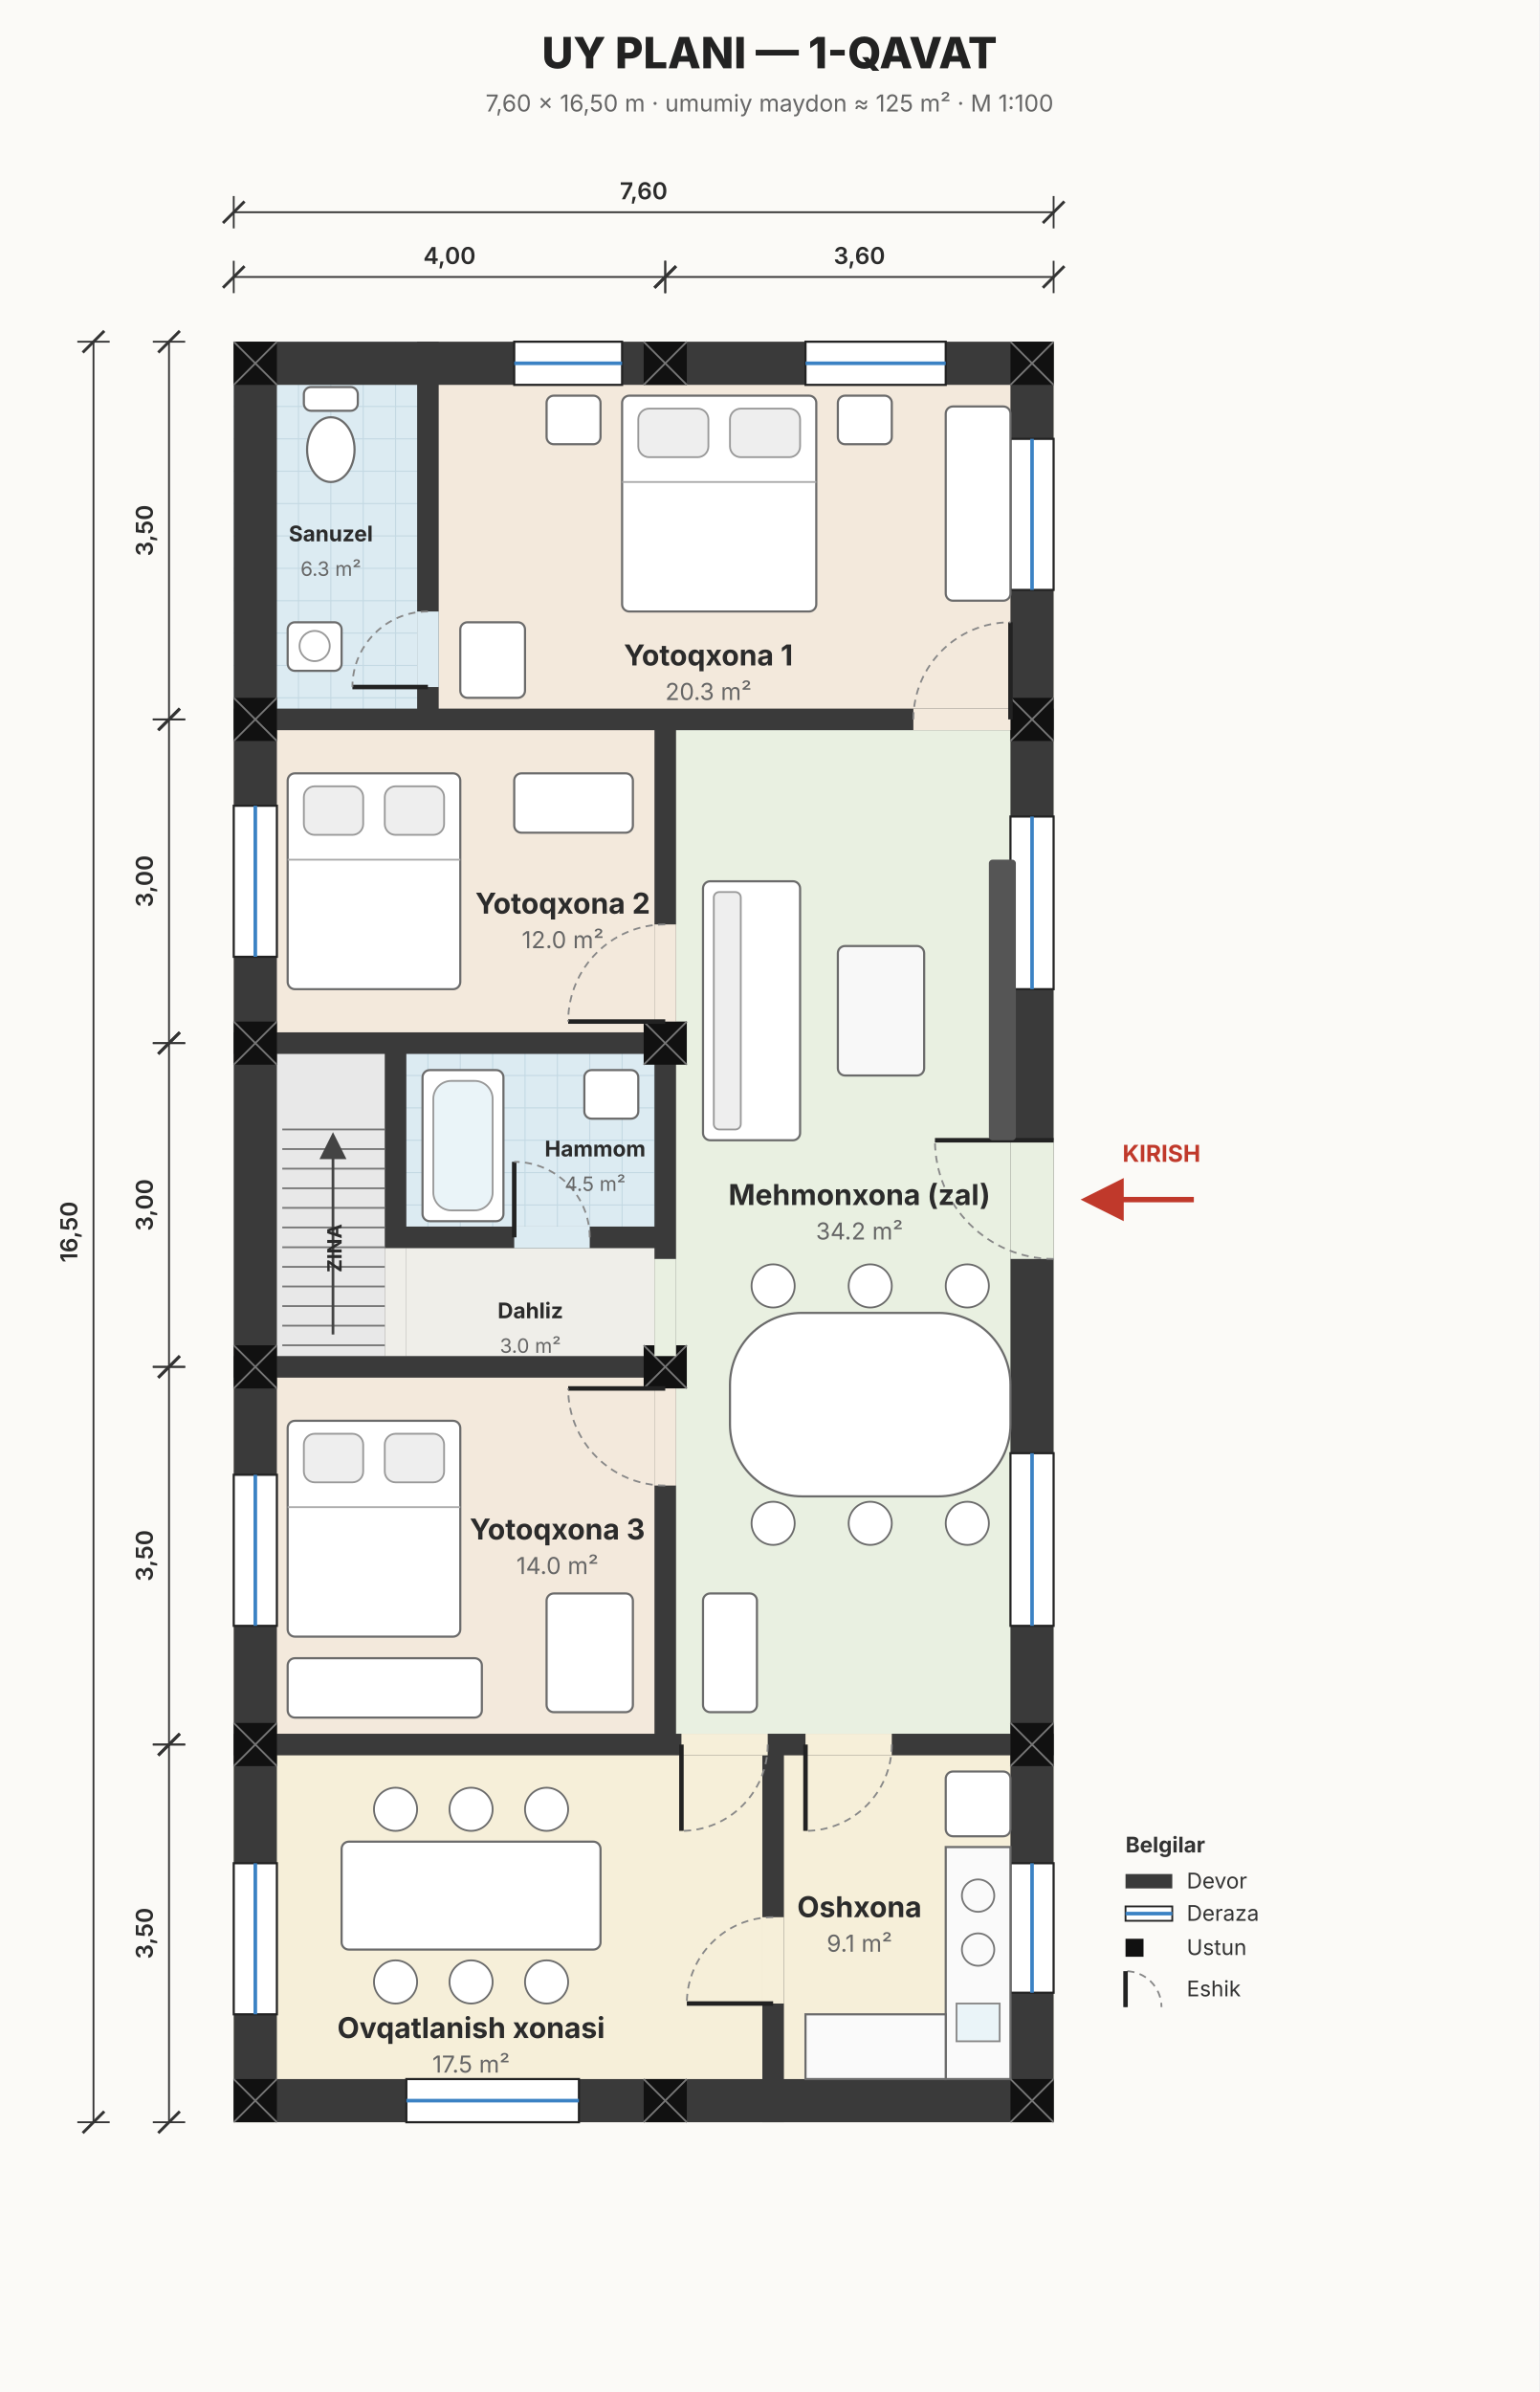
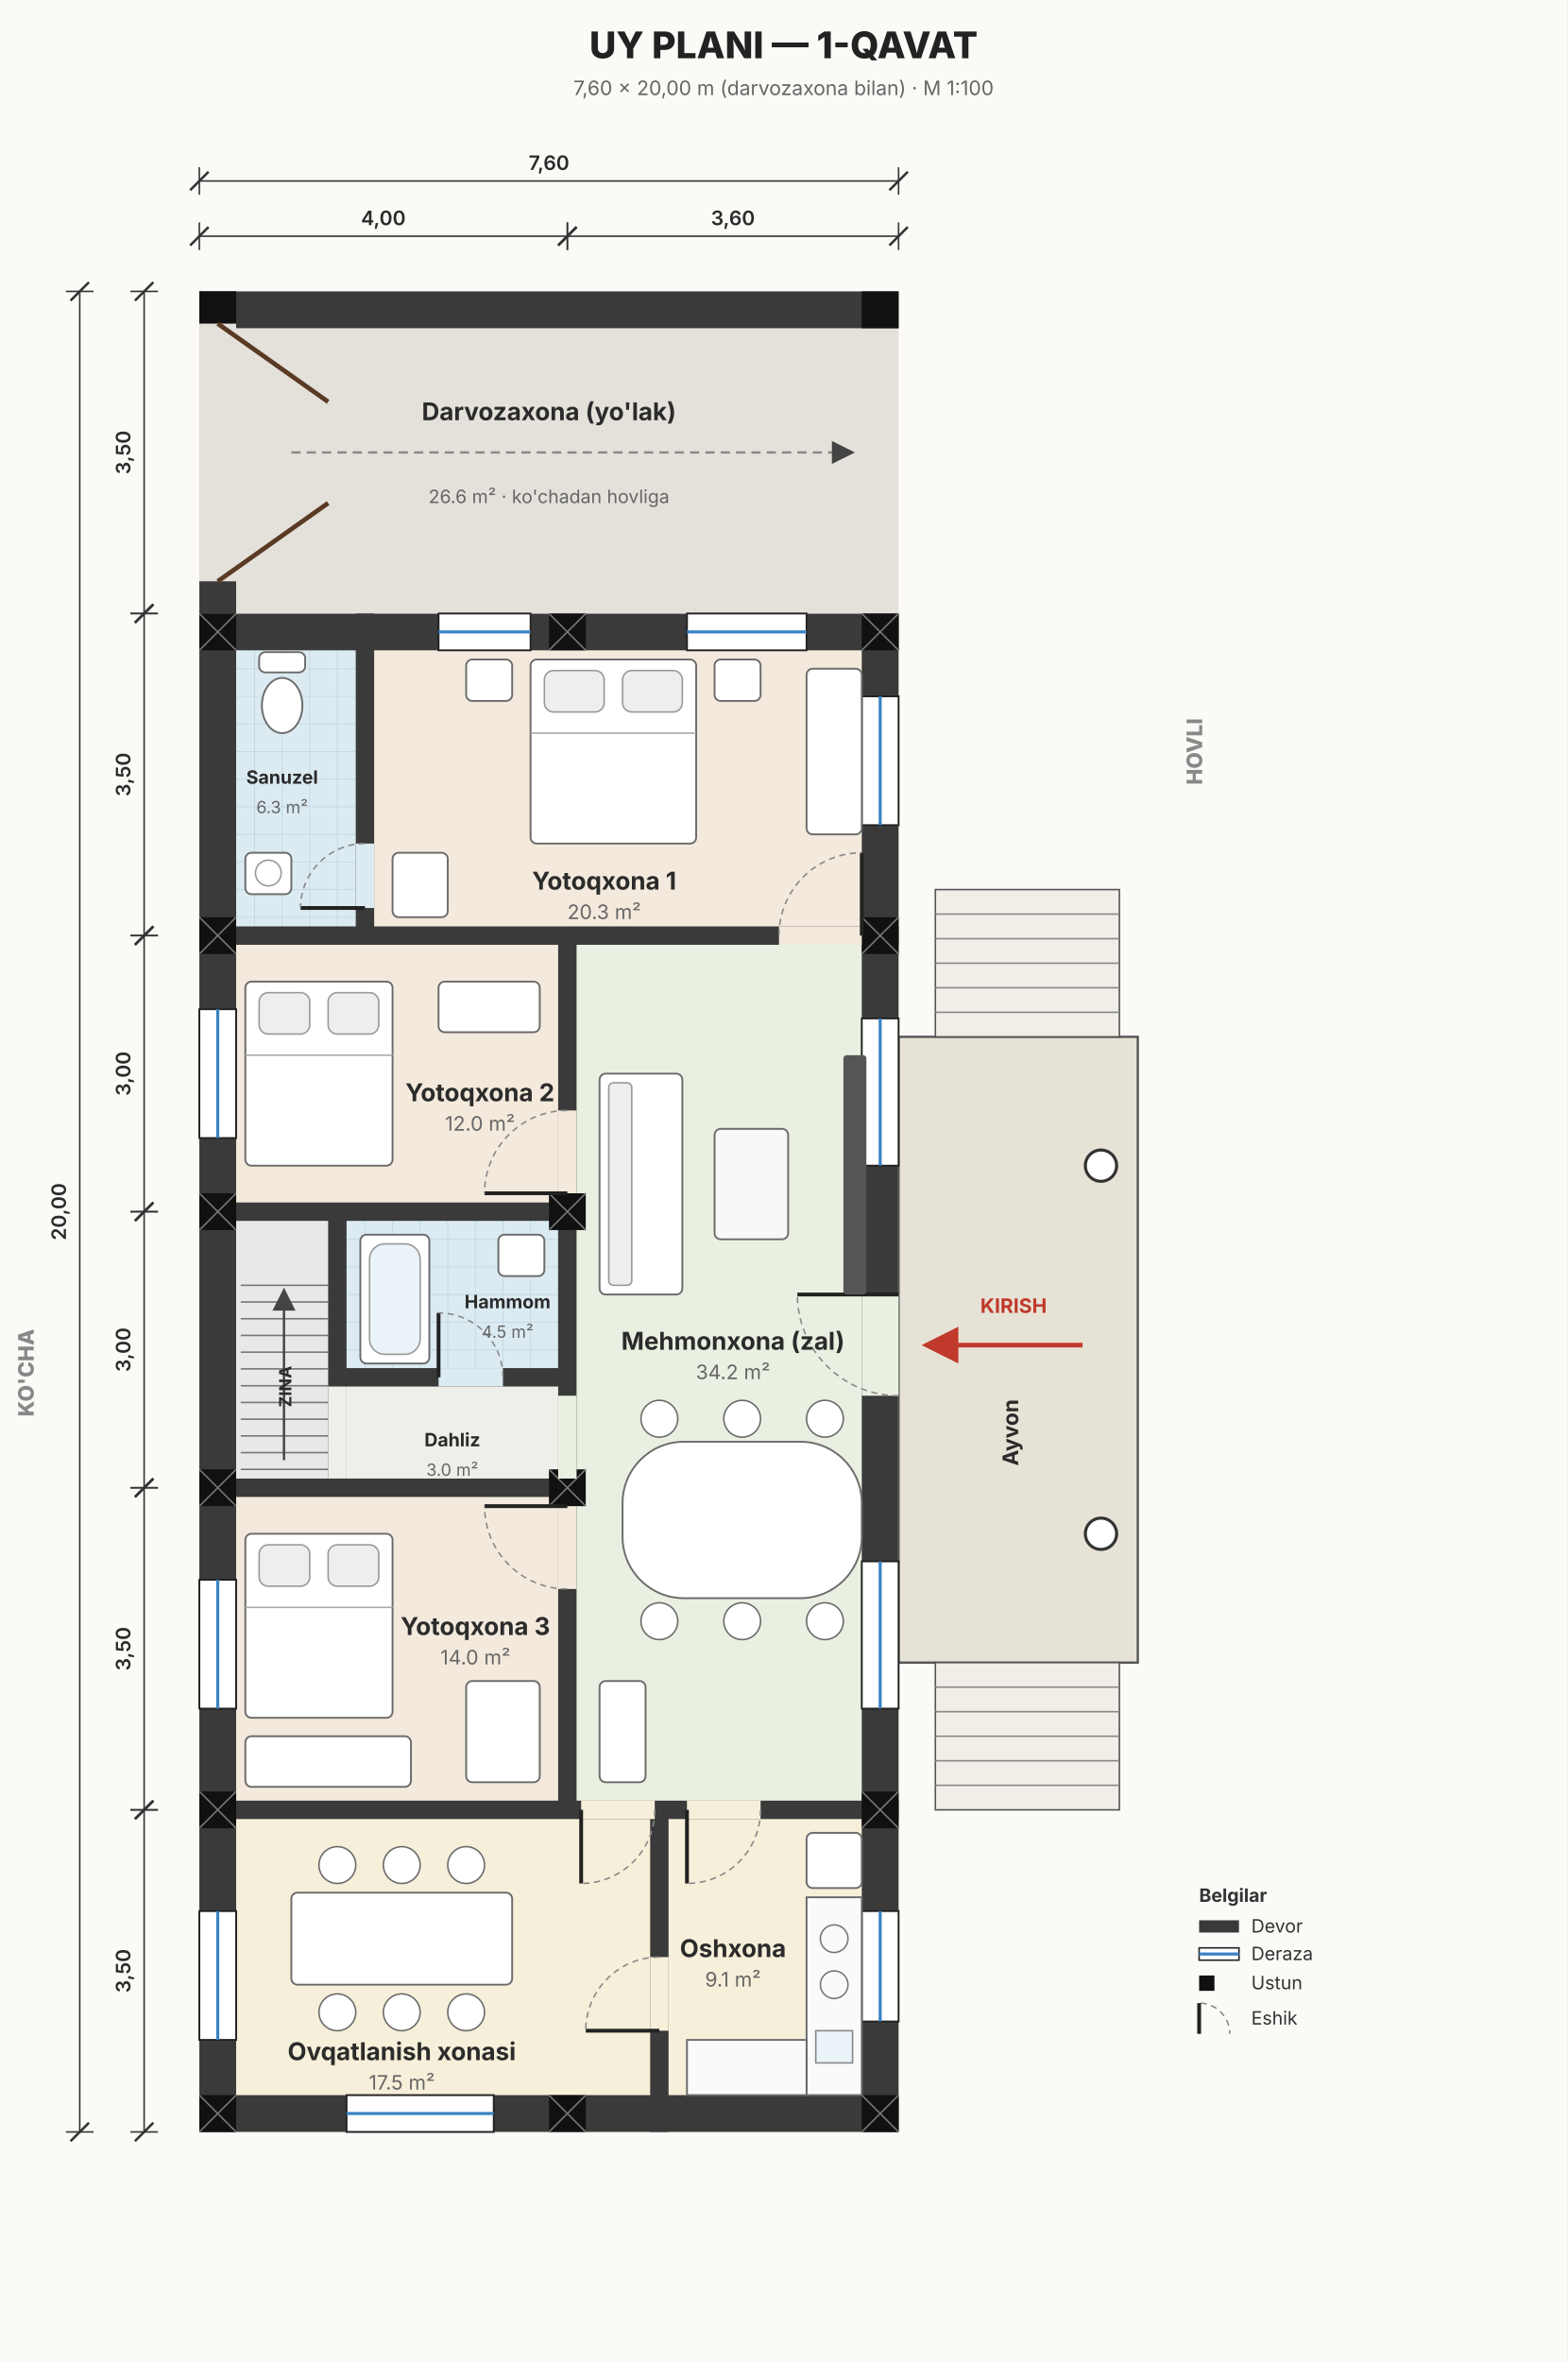
- <svg xmlns="http://www.w3.org/2000/svg" width="856" height="1330" viewBox="0 0 856 1330" font-family="Inter, Segoe UI, Arial, sans-serif">
+ <svg xmlns="http://www.w3.org/2000/svg" width="1022" height="1540" viewBox="0 0 1022 1540" font-family="Inter, Segoe UI, Arial, sans-serif">
  <defs>
    <marker id="arr" markerWidth="10" markerHeight="10" refX="5" refY="5" orient="auto">
      <path d="M0,0 L10,5 L0,10 z" fill="#444" />
    </marker>
    <marker id="arrR" markerWidth="8" markerHeight="8" refX="4" refY="4" orient="auto">
      <path d="M0,0 L8,4 L0,8 z" fill="#c0392b" />
    </marker>
  </defs>
  <rect width="100%" height="100%" fill="#fbfaf7" />
-   <text x="428" y="38" font-size="24" font-weight="800" text-anchor="middle" fill="#222">UY PLANI — 1-QAVAT</text>
-   <text x="428" y="62" font-size="13" text-anchor="middle" fill="#666">7,60 × 16,50 m · umumiy maydon ≈ 125 m² · M 1:100</text>
-   <g transform="translate(0,60)">
+   <text x="511" y="38" font-size="24" font-weight="800" text-anchor="middle" fill="#222">UY PLANI — 1-QAVAT</text>
+   <text x="511" y="62" font-size="13" text-anchor="middle" fill="#666">7,60 × 20,00 m (darvozaxona bilan) · M 1:100</text>
+   <g transform="translate(0,270)">
    <rect x="238.0" y="130.0" width="348.0" height="210.0" fill="#f3e9dc" />
    <rect x="130.0" y="130.0" width="108.0" height="210.0" fill="#dcebf2" />
    <rect x="130.0" y="340.0" width="240.0" height="180.0" fill="#f3e9dc" />
    <rect x="130.0" y="520.0" width="90.0" height="180.0" fill="#e8e8e8" />
    <rect x="220.0" y="520.0" width="150.0" height="108.0" fill="#dcebf2" />
    <rect x="220.0" y="628.0" width="150.0" height="72.0" fill="#efeee9" />
    <rect x="130.0" y="700.0" width="240.0" height="210.0" fill="#f3e9dc" />
    <rect x="370.0" y="340.0" width="216.0" height="570.0" fill="#e9f0e1" />
    <rect x="130.0" y="910.0" width="300.0" height="210.0" fill="#f6efd9" />
    <rect x="430.0" y="910.0" width="156.0" height="210.0" fill="#f6efd9" />
    <line x1="148.0" y1="130.0" x2="148.0" y2="340.0" stroke="#c4d9e3" stroke-width="0.6" />
    <line x1="166.0" y1="130.0" x2="166.0" y2="340.0" stroke="#c4d9e3" stroke-width="0.6" />
    <line x1="184.0" y1="130.0" x2="184.0" y2="340.0" stroke="#c4d9e3" stroke-width="0.6" />
    <line x1="202.0" y1="130.0" x2="202.0" y2="340.0" stroke="#c4d9e3" stroke-width="0.6" />
    <line x1="220.0" y1="130.0" x2="220.0" y2="340.0" stroke="#c4d9e3" stroke-width="0.6" />
    <line x1="130.0" y1="148.0" x2="238.0" y2="148.0" stroke="#c4d9e3" stroke-width="0.6" />
    <line x1="130.0" y1="166.0" x2="238.0" y2="166.0" stroke="#c4d9e3" stroke-width="0.6" />
    <line x1="130.0" y1="184.0" x2="238.0" y2="184.0" stroke="#c4d9e3" stroke-width="0.6" />
    <line x1="130.0" y1="202.0" x2="238.0" y2="202.0" stroke="#c4d9e3" stroke-width="0.6" />
    <line x1="130.0" y1="220.0" x2="238.0" y2="220.0" stroke="#c4d9e3" stroke-width="0.6" />
    <line x1="130.0" y1="238.0" x2="238.0" y2="238.0" stroke="#c4d9e3" stroke-width="0.6" />
    <line x1="130.0" y1="256.0" x2="238.0" y2="256.0" stroke="#c4d9e3" stroke-width="0.6" />
    <line x1="130.0" y1="274.0" x2="238.0" y2="274.0" stroke="#c4d9e3" stroke-width="0.6" />
    <line x1="130.0" y1="292.0" x2="238.0" y2="292.0" stroke="#c4d9e3" stroke-width="0.6" />
    <line x1="130.0" y1="310.0" x2="238.0" y2="310.0" stroke="#c4d9e3" stroke-width="0.6" />
    <line x1="130.0" y1="328.0" x2="238.0" y2="328.0" stroke="#c4d9e3" stroke-width="0.6" />
    <line x1="238.0" y1="520.0" x2="238.0" y2="628.0" stroke="#c4d9e3" stroke-width="0.6" />
    <line x1="256.0" y1="520.0" x2="256.0" y2="628.0" stroke="#c4d9e3" stroke-width="0.6" />
    <line x1="274.0" y1="520.0" x2="274.0" y2="628.0" stroke="#c4d9e3" stroke-width="0.6" />
    <line x1="292.0" y1="520.0" x2="292.0" y2="628.0" stroke="#c4d9e3" stroke-width="0.6" />
    <line x1="310.0" y1="520.0" x2="310.0" y2="628.0" stroke="#c4d9e3" stroke-width="0.6" />
    <line x1="328.0" y1="520.0" x2="328.0" y2="628.0" stroke="#c4d9e3" stroke-width="0.6" />
    <line x1="346.0" y1="520.0" x2="346.0" y2="628.0" stroke="#c4d9e3" stroke-width="0.6" />
    <line x1="364.0" y1="520.0" x2="364.0" y2="628.0" stroke="#c4d9e3" stroke-width="0.6" />
    <line x1="220.0" y1="538.0" x2="370.0" y2="538.0" stroke="#c4d9e3" stroke-width="0.6" />
    <line x1="220.0" y1="556.0" x2="370.0" y2="556.0" stroke="#c4d9e3" stroke-width="0.6" />
    <line x1="220.0" y1="574.0" x2="370.0" y2="574.0" stroke="#c4d9e3" stroke-width="0.6" />
    <line x1="220.0" y1="592.0" x2="370.0" y2="592.0" stroke="#c4d9e3" stroke-width="0.6" />
    <line x1="220.0" y1="610.0" x2="370.0" y2="610.0" stroke="#c4d9e3" stroke-width="0.6" />
    <line x1="220.0" y1="628.0" x2="370.0" y2="628.0" stroke="#c4d9e3" stroke-width="0.6" />
    <rect x="130.0" y="130.0" width="456.0" height="24.0" fill="#3a3a3a" />
    <rect x="130.0" y="1096.0" width="456.0" height="24.0" fill="#3a3a3a" />
    <rect x="130.0" y="130.0" width="24.0" height="990.0" fill="#3a3a3a" />
    <rect x="562.0" y="130.0" width="24.0" height="990.0" fill="#3a3a3a" />
+     <rect x="130.0" y="-80.0" width="456.0" height="210.0" fill="#e4e1da" />
+     <rect x="130.0" y="-80.0" width="456.0" height="24.0" fill="#3a3a3a" />
+     <rect x="130.0" y="-80.0" width="24.0" height="210.0" fill="#3a3a3a" />
+     <rect x="130.0" y="-80.0" width="24.0" height="24.0" fill="#111" />
+     <rect x="562.0" y="-80.0" width="24.0" height="24.0" fill="#111" />
+     <rect x="130.0" y="-59.0" width="24.0" height="168.0" fill="#e4e1da" />
+     <line x1="142.0" y1="-59.0" x2="214.0" y2="-8.0" stroke="#5a3a24" stroke-width="3" />
+     <line x1="142.0" y1="109.0" x2="214.0" y2="58.0" stroke="#5a3a24" stroke-width="3" />
+     <path d="M190.0,25.0 L550.0,25.0" stroke="#888" stroke-width="1.5" stroke-dasharray="6 4" marker-end="url(#arr)" />
+     <text x="358.0" y="4.0" font-size="16" font-weight="700" fill="#2b2b2b" text-anchor="middle">Darvozaxona (yo'lak)</text>
+     <text x="358.0" y="58.0" font-size="12" font-weight="400" fill="#666" text-anchor="middle">26.6 m² · ko'chadan hovliga</text>
+     <rect x="586.0" y="406.0" width="156.0" height="408.0" fill="#e7e2d6" stroke="#555" stroke-width="1.5" />
+     <circle cx="718.0" cy="490.0" r="10.2" fill="#fff" stroke="#333" stroke-width="2" />
+     <circle cx="718.0" cy="730.0" r="10.2" fill="#fff" stroke="#333" stroke-width="2" />
+     <rect x="610.0" y="310.0" width="120.0" height="96.0" fill="#f1eee8" stroke="#555" stroke-width="1" />
+     <line x1="610.0" y1="326.0" x2="730.0" y2="326.0" stroke="#888" stroke-width="1" />
+     <line x1="610.0" y1="342.0" x2="730.0" y2="342.0" stroke="#888" stroke-width="1" />
+     <line x1="610.0" y1="358.0" x2="730.0" y2="358.0" stroke="#888" stroke-width="1" />
+     <line x1="610.0" y1="374.0" x2="730.0" y2="374.0" stroke="#888" stroke-width="1" />
+     <line x1="610.0" y1="390.0" x2="730.0" y2="390.0" stroke="#888" stroke-width="1" />
+     <rect x="610.0" y="814.0" width="120.0" height="96.0" fill="#f1eee8" stroke="#555" stroke-width="1" />
+     <line x1="610.0" y1="830.0" x2="730.0" y2="830.0" stroke="#888" stroke-width="1" />
+     <line x1="610.0" y1="846.0" x2="730.0" y2="846.0" stroke="#888" stroke-width="1" />
+     <line x1="610.0" y1="862.0" x2="730.0" y2="862.0" stroke="#888" stroke-width="1" />
+     <line x1="610.0" y1="878.0" x2="730.0" y2="878.0" stroke="#888" stroke-width="1" />
+     <line x1="610.0" y1="894.0" x2="730.0" y2="894.0" stroke="#888" stroke-width="1" />
+     <text x="664.0" y="664.0" font-size="14" font-weight="700" fill="#2b2b2b" text-anchor="middle" transform="rotate(-90 664.0 664.0)">Ayvon</text>
+     <text x="22.0" y="625.0" font-size="14" font-weight="800" fill="#888" text-anchor="middle" transform="rotate(-90 22.0 625.0)">KO'CHA</text>
+     <text x="784.0" y="220.0" font-size="14" font-weight="800" fill="#888" text-anchor="middle" transform="rotate(-90 784.0 220.0)">HOVLI</text>
    <rect x="130.0" y="334.0" width="456.0" height="12.0" fill="#3a3a3a" />
    <rect x="130.0" y="514.0" width="240.0" height="12.0" fill="#3a3a3a" />
    <rect x="220.0" y="622.0" width="150.0" height="12.0" fill="#3a3a3a" />
    <rect x="130.0" y="694.0" width="240.0" height="12.0" fill="#3a3a3a" />
    <rect x="130.0" y="904.0" width="456.0" height="12.0" fill="#3a3a3a" />
    <rect x="232.0" y="130.0" width="12.0" height="210.0" fill="#3a3a3a" />
    <rect x="364.0" y="340.0" width="12.0" height="570.0" fill="#3a3a3a" />
    <rect x="214.0" y="520.0" width="12.0" height="180.0" fill="#3a3a3a" />
    <rect x="424.0" y="910.0" width="12.0" height="210.0" fill="#3a3a3a" />
    <rect x="130.0" y="130.0" width="24.0" height="24.0" fill="#111" />
    <line x1="130.0" y1="130.0" x2="154.0" y2="154.0" stroke="#777" stroke-width="1" />
    <line x1="154.0" y1="130.0" x2="130.0" y2="154.0" stroke="#777" stroke-width="1" />
    <rect x="358.0" y="130.0" width="24.0" height="24.0" fill="#111" />
    <line x1="358.0" y1="130.0" x2="382.0" y2="154.0" stroke="#777" stroke-width="1" />
    <line x1="382.0" y1="130.0" x2="358.0" y2="154.0" stroke="#777" stroke-width="1" />
    <rect x="562.0" y="130.0" width="24.0" height="24.0" fill="#111" />
    <line x1="562.0" y1="130.0" x2="586.0" y2="154.0" stroke="#777" stroke-width="1" />
    <line x1="586.0" y1="130.0" x2="562.0" y2="154.0" stroke="#777" stroke-width="1" />
    <rect x="130.0" y="328.0" width="24.0" height="24.0" fill="#111" />
    <line x1="130.0" y1="328.0" x2="154.0" y2="352.0" stroke="#777" stroke-width="1" />
    <line x1="154.0" y1="328.0" x2="130.0" y2="352.0" stroke="#777" stroke-width="1" />
    <rect x="562.0" y="328.0" width="24.0" height="24.0" fill="#111" />
    <line x1="562.0" y1="328.0" x2="586.0" y2="352.0" stroke="#777" stroke-width="1" />
    <line x1="586.0" y1="328.0" x2="562.0" y2="352.0" stroke="#777" stroke-width="1" />
    <rect x="130.0" y="508.0" width="24.0" height="24.0" fill="#111" />
    <line x1="130.0" y1="508.0" x2="154.0" y2="532.0" stroke="#777" stroke-width="1" />
    <line x1="154.0" y1="508.0" x2="130.0" y2="532.0" stroke="#777" stroke-width="1" />
    <rect x="358.0" y="508.0" width="24.0" height="24.0" fill="#111" />
    <line x1="358.0" y1="508.0" x2="382.0" y2="532.0" stroke="#777" stroke-width="1" />
    <line x1="382.0" y1="508.0" x2="358.0" y2="532.0" stroke="#777" stroke-width="1" />
    <rect x="130.0" y="688.0" width="24.0" height="24.0" fill="#111" />
    <line x1="130.0" y1="688.0" x2="154.0" y2="712.0" stroke="#777" stroke-width="1" />
    <line x1="154.0" y1="688.0" x2="130.0" y2="712.0" stroke="#777" stroke-width="1" />
    <rect x="358.0" y="688.0" width="24.0" height="24.0" fill="#111" />
    <line x1="358.0" y1="688.0" x2="382.0" y2="712.0" stroke="#777" stroke-width="1" />
    <line x1="382.0" y1="688.0" x2="358.0" y2="712.0" stroke="#777" stroke-width="1" />
    <rect x="130.0" y="898.0" width="24.0" height="24.0" fill="#111" />
    <line x1="130.0" y1="898.0" x2="154.0" y2="922.0" stroke="#777" stroke-width="1" />
    <line x1="154.0" y1="898.0" x2="130.0" y2="922.0" stroke="#777" stroke-width="1" />
    <rect x="562.0" y="898.0" width="24.0" height="24.0" fill="#111" />
    <line x1="562.0" y1="898.0" x2="586.0" y2="922.0" stroke="#777" stroke-width="1" />
    <line x1="586.0" y1="898.0" x2="562.0" y2="922.0" stroke="#777" stroke-width="1" />
    <rect x="130.0" y="1096.0" width="24.0" height="24.0" fill="#111" />
    <line x1="130.0" y1="1096.0" x2="154.0" y2="1120.0" stroke="#777" stroke-width="1" />
    <line x1="154.0" y1="1096.0" x2="130.0" y2="1120.0" stroke="#777" stroke-width="1" />
    <rect x="358.0" y="1096.0" width="24.0" height="24.0" fill="#111" />
    <line x1="358.0" y1="1096.0" x2="382.0" y2="1120.0" stroke="#777" stroke-width="1" />
    <line x1="382.0" y1="1096.0" x2="358.0" y2="1120.0" stroke="#777" stroke-width="1" />
    <rect x="562.0" y="1096.0" width="24.0" height="24.0" fill="#111" />
    <line x1="562.0" y1="1096.0" x2="586.0" y2="1120.0" stroke="#777" stroke-width="1" />
    <line x1="586.0" y1="1096.0" x2="562.0" y2="1120.0" stroke="#777" stroke-width="1" />
    <rect x="508.0" y="334.0" width="54.0" height="12.0" fill="#f3e9dc" />
    <line x1="562.0" y1="340.0" x2="562.0" y2="286.0" stroke="#222" stroke-width="2.5" />
    <path d="M508.0,340.0 A54.0,54.0 0 0 1 562.0,286.0" fill="none" stroke="#888" stroke-width="1" stroke-dasharray="4 3" />
    <rect x="232.0" y="280.0" width="12.0" height="42.0" fill="#dcebf2" />
    <line x1="238.0" y1="322.0" x2="196.0" y2="322.0" stroke="#222" stroke-width="2.5" />
    <path d="M238.0,280.0 A42.0,42.0 0 0 0 196.0,322.0" fill="none" stroke="#888" stroke-width="1" stroke-dasharray="4 3" />
    <rect x="364.0" y="454.0" width="12.0" height="54.0" fill="#f3e9dc" />
    <line x1="370.0" y1="508.0" x2="316.0" y2="508.0" stroke="#222" stroke-width="2.5" />
    <path d="M370.0,454.0 A54.0,54.0 0 0 0 316.0,508.0" fill="none" stroke="#888" stroke-width="1" stroke-dasharray="4 3" />
    <rect x="286.0" y="622.0" width="42.0" height="12.0" fill="#dcebf2" />
    <line x1="286.0" y1="628.0" x2="286.0" y2="586.0" stroke="#222" stroke-width="2.5" />
    <path d="M328.0,628.0 A42.0,42.0 0 0 0 286.0,586.0" fill="none" stroke="#888" stroke-width="1" stroke-dasharray="4 3" />
    <rect x="364.0" y="712.0" width="12.0" height="54.0" fill="#f3e9dc" />
    <line x1="370.0" y1="712.0" x2="316.0" y2="712.0" stroke="#222" stroke-width="2.5" />
    <path d="M370.0,766.0 A54.0,54.0 0 0 1 316.0,712.0" fill="none" stroke="#888" stroke-width="1" stroke-dasharray="4 3" />
    <rect x="379.0" y="904.0" width="48.0" height="12.0" fill="#f6efd9" />
    <line x1="379.0" y1="910.0" x2="379.0" y2="958.0" stroke="#222" stroke-width="2.5" />
    <path d="M427.0,910.0 A48.0,48.0 0 0 1 379.0,958.0" fill="none" stroke="#888" stroke-width="1" stroke-dasharray="4 3" />
    <rect x="448.0" y="904.0" width="48.0" height="12.0" fill="#f6efd9" />
    <line x1="448.0" y1="910.0" x2="448.0" y2="958.0" stroke="#222" stroke-width="2.5" />
    <path d="M496.0,910.0 A48.0,48.0 0 0 1 448.0,958.0" fill="none" stroke="#888" stroke-width="1" stroke-dasharray="4 3" />
    <rect x="424.0" y="1006.0" width="12.0" height="48.0" fill="#f6efd9" />
    <line x1="430.0" y1="1054.0" x2="382.0" y2="1054.0" stroke="#222" stroke-width="2.5" />
    <path d="M430.0,1006.0 A48.0,48.0 0 0 0 382.0,1054.0" fill="none" stroke="#888" stroke-width="1" stroke-dasharray="4 3" />
    <rect x="364.0" y="640.0" width="12.0" height="54.0" fill="#e9f0e1" />
    <rect x="214.0" y="634.0" width="12.0" height="60.0" fill="#efeee9" />
    <rect x="562.0" y="574.0" width="24.0" height="66.0" fill="#e9f0e1" />
    <line x1="586.0" y1="574.0" x2="520.0" y2="574.0" stroke="#222" stroke-width="2.5" />
    <path d="M586.0,640.0 A66.0,66.0 0 0 1 520.0,574.0" fill="none" stroke="#888" stroke-width="1" stroke-dasharray="4 3" />
    <rect x="286.0" y="130.0" width="60.0" height="24.0" fill="#ffffff" stroke="#222" stroke-width="1.2" />
    <line x1="286.0" y1="142.0" x2="346.0" y2="142.0" stroke="#3b82c4" stroke-width="2" />
    <rect x="448.0" y="130.0" width="78.0" height="24.0" fill="#ffffff" stroke="#222" stroke-width="1.2" />
    <line x1="448.0" y1="142.0" x2="526.0" y2="142.0" stroke="#3b82c4" stroke-width="2" />
    <rect x="562.0" y="184.0" width="24.0" height="84.0" fill="#ffffff" stroke="#222" stroke-width="1.2" />
    <line x1="574.0" y1="184.0" x2="574.0" y2="268.0" stroke="#3b82c4" stroke-width="2" />
    <rect x="130.0" y="388.0" width="24.0" height="84.0" fill="#ffffff" stroke="#222" stroke-width="1.2" />
    <line x1="142.0" y1="388.0" x2="142.0" y2="472.0" stroke="#3b82c4" stroke-width="2" />
    <rect x="562.0" y="394.0" width="24.0" height="96.0" fill="#ffffff" stroke="#222" stroke-width="1.2" />
    <line x1="574.0" y1="394.0" x2="574.0" y2="490.0" stroke="#3b82c4" stroke-width="2" />
    <rect x="562.0" y="748.0" width="24.0" height="96.0" fill="#ffffff" stroke="#222" stroke-width="1.2" />
    <line x1="574.0" y1="748.0" x2="574.0" y2="844.0" stroke="#3b82c4" stroke-width="2" />
    <rect x="130.0" y="760.0" width="24.0" height="84.0" fill="#ffffff" stroke="#222" stroke-width="1.2" />
    <line x1="142.0" y1="760.0" x2="142.0" y2="844.0" stroke="#3b82c4" stroke-width="2" />
    <rect x="130.0" y="976.0" width="24.0" height="84.0" fill="#ffffff" stroke="#222" stroke-width="1.2" />
    <line x1="142.0" y1="976.0" x2="142.0" y2="1060.0" stroke="#3b82c4" stroke-width="2" />
    <rect x="562.0" y="976.0" width="24.0" height="72.0" fill="#ffffff" stroke="#222" stroke-width="1.2" />
    <line x1="574.0" y1="976.0" x2="574.0" y2="1048.0" stroke="#3b82c4" stroke-width="2" />
    <rect x="226.0" y="1096.0" width="96.0" height="24.0" fill="#ffffff" stroke="#222" stroke-width="1.2" />
    <line x1="226.0" y1="1108.0" x2="322.0" y2="1108.0" stroke="#3b82c4" stroke-width="2" />
    <rect x="346.0" y="160.0" width="108.0" height="120.0" fill="#ffffff" stroke="#6b6b6b" stroke-width="1.2" rx="4" />
    <rect x="355.0" y="167.2" width="39.0" height="27.0" fill="#eee" stroke="#999" stroke-width="1" rx="6" />
    <rect x="406.0" y="167.2" width="39.0" height="27.0" fill="#eee" stroke="#999" stroke-width="1" rx="6" />
    <line x1="346.0" y1="208.0" x2="454.0" y2="208.0" stroke="#aaa" stroke-width="1" />
    <rect x="304.0" y="160.0" width="30.0" height="27.0" fill="#ffffff" stroke="#6b6b6b" stroke-width="1.2" rx="4" />
    <rect x="466.0" y="160.0" width="30.0" height="27.0" fill="#ffffff" stroke="#6b6b6b" stroke-width="1.2" rx="4" />
    <rect x="256.0" y="286.0" width="36.0" height="42.0" fill="#ffffff" stroke="#6b6b6b" stroke-width="1.2" rx="4" />
    <rect x="526.0" y="166.0" width="36.0" height="108.0" fill="#ffffff" stroke="#6b6b6b" stroke-width="1.2" rx="4" />
    <ellipse cx="184.0" cy="190.0" rx="13.2" ry="18.0" fill="#fff" stroke="#6b6b6b" stroke-width="1.2" />
    <rect x="169.0" y="155.2" width="30.0" height="13.2" fill="#ffffff" stroke="#6b6b6b" stroke-width="1.2" rx="4" />
    <rect x="160.0" y="286.0" width="30.0" height="27.0" fill="#ffffff" stroke="#6b6b6b" stroke-width="1.2" rx="4" />
    <circle cx="175.0" cy="299.2" r="8.4" fill="none" stroke="#999" />
    <rect x="160.0" y="370.0" width="96.0" height="120.0" fill="#ffffff" stroke="#6b6b6b" stroke-width="1.2" rx="4" />
    <rect x="169.0" y="377.2" width="33.0" height="27.0" fill="#eee" stroke="#999" stroke-width="1" rx="6" />
    <rect x="214.0" y="377.2" width="33.0" height="27.0" fill="#eee" stroke="#999" stroke-width="1" rx="6" />
    <line x1="160.0" y1="418.0" x2="256.0" y2="418.0" stroke="#aaa" stroke-width="1" />
    <rect x="286.0" y="370.0" width="66.0" height="33.0" fill="#ffffff" stroke="#6b6b6b" stroke-width="1.2" rx="4" />
    <line x1="157.0" y1="568.0" x2="214.0" y2="568.0" stroke="#777" stroke-width="1" />
    <line x1="157.0" y1="578.9" x2="214.0" y2="578.9" stroke="#777" stroke-width="1" />
    <line x1="157.0" y1="589.8" x2="214.0" y2="589.8" stroke="#777" stroke-width="1" />
    <line x1="157.0" y1="600.7" x2="214.0" y2="600.7" stroke="#777" stroke-width="1" />
    <line x1="157.0" y1="611.6" x2="214.0" y2="611.6" stroke="#777" stroke-width="1" />
    <line x1="157.0" y1="622.5" x2="214.0" y2="622.5" stroke="#777" stroke-width="1" />
    <line x1="157.0" y1="633.5" x2="214.0" y2="633.5" stroke="#777" stroke-width="1" />
    <line x1="157.0" y1="644.4" x2="214.0" y2="644.4" stroke="#777" stroke-width="1" />
    <line x1="157.0" y1="655.3" x2="214.0" y2="655.3" stroke="#777" stroke-width="1" />
    <line x1="157.0" y1="666.2" x2="214.0" y2="666.2" stroke="#777" stroke-width="1" />
    <line x1="157.0" y1="677.1" x2="214.0" y2="677.1" stroke="#777" stroke-width="1" />
    <line x1="157.0" y1="688.0" x2="214.0" y2="688.0" stroke="#777" stroke-width="1" />
    <path d="M185.2,682.0 L185.2,577.0" stroke="#444" stroke-width="1.5" marker-end="url(#arr)" />
    <rect x="235.0" y="535.0" width="45.0" height="84.0" fill="#ffffff" stroke="#6b6b6b" stroke-width="1.2" rx="4" />
    <rect x="241.0" y="541.0" width="33.0" height="72.0" fill="#eaf4f8" stroke="#999" stroke-width="1" rx="10" />
    <rect x="325.0" y="535.0" width="30.0" height="27.0" fill="#ffffff" stroke="#6b6b6b" stroke-width="1.2" rx="4" />
    <rect x="160.0" y="730.0" width="96.0" height="120.0" fill="#ffffff" stroke="#6b6b6b" stroke-width="1.2" rx="4" />
    <rect x="169.0" y="737.2" width="33.0" height="27.0" fill="#eee" stroke="#999" stroke-width="1" rx="6" />
    <rect x="214.0" y="737.2" width="33.0" height="27.0" fill="#eee" stroke="#999" stroke-width="1" rx="6" />
    <line x1="160.0" y1="778.0" x2="256.0" y2="778.0" stroke="#aaa" stroke-width="1" />
    <rect x="160.0" y="862.0" width="108.0" height="33.0" fill="#ffffff" stroke="#6b6b6b" stroke-width="1.2" rx="4" />
    <rect x="304.0" y="826.0" width="48.0" height="66.0" fill="#ffffff" stroke="#6b6b6b" stroke-width="1.2" rx="4" />
    <rect x="391.0" y="430.0" width="54.0" height="144.0" fill="#ffffff" stroke="#6b6b6b" stroke-width="1.2" rx="4" />
    <rect x="397.0" y="436.0" width="15.0" height="132.0" fill="#eee" stroke="#999" stroke-width="1" rx="3" />
    <rect x="466.0" y="466.0" width="48.0" height="72.0" fill="#f8f8f8" stroke="#6b6b6b" stroke-width="1.2" rx="4" />
    <rect x="550.0" y="418.0" width="15.0" height="156.0" fill="#555" rx="2" />
    <rect x="406.0" y="670.0" width="156.0" height="102.0" fill="#fff" stroke="#6b6b6b" stroke-width="1.2" rx="40" />
    <circle cx="430.0" cy="655.0" r="12.0" fill="#fff" stroke="#6b6b6b" stroke-width="1" />
    <circle cx="430.0" cy="787.0" r="12.0" fill="#fff" stroke="#6b6b6b" stroke-width="1" />
    <circle cx="484.0" cy="655.0" r="12.0" fill="#fff" stroke="#6b6b6b" stroke-width="1" />
    <circle cx="484.0" cy="787.0" r="12.0" fill="#fff" stroke="#6b6b6b" stroke-width="1" />
    <circle cx="538.0" cy="655.0" r="12.0" fill="#fff" stroke="#6b6b6b" stroke-width="1" />
    <circle cx="538.0" cy="787.0" r="12.0" fill="#fff" stroke="#6b6b6b" stroke-width="1" />
    <rect x="391.0" y="826.0" width="30.0" height="66.0" fill="#ffffff" stroke="#6b6b6b" stroke-width="1.2" rx="4" />
    <rect x="190.0" y="964.0" width="144.0" height="60.0" fill="#ffffff" stroke="#6b6b6b" stroke-width="1.2" rx="4" />
    <circle cx="220.0" cy="946.0" r="12.0" fill="#fff" stroke="#6b6b6b" stroke-width="1" />
    <circle cx="220.0" cy="1042.0" r="12.0" fill="#fff" stroke="#6b6b6b" stroke-width="1" />
    <circle cx="262.0" cy="946.0" r="12.0" fill="#fff" stroke="#6b6b6b" stroke-width="1" />
    <circle cx="262.0" cy="1042.0" r="12.0" fill="#fff" stroke="#6b6b6b" stroke-width="1" />
    <circle cx="304.0" cy="946.0" r="12.0" fill="#fff" stroke="#6b6b6b" stroke-width="1" />
    <circle cx="304.0" cy="1042.0" r="12.0" fill="#fff" stroke="#6b6b6b" stroke-width="1" />
    <rect x="526.0" y="967.0" width="36.0" height="129.0" fill="#fafafa" stroke="#6b6b6b" stroke-width="1.2" />
    <rect x="448.0" y="1060.0" width="78.0" height="36.0" fill="#fafafa" stroke="#6b6b6b" stroke-width="1.2" />
    <circle cx="544.0" cy="994.0" r="9.0" fill="none" stroke="#777" />
    <circle cx="544.0" cy="1024.0" r="9.0" fill="none" stroke="#777" />
    <rect x="532.0" y="1054.0" width="24.0" height="21.0" fill="#eaf4f8" stroke="#888" stroke-width="1" />
    <rect x="526.0" y="925.0" width="36.0" height="36.0" fill="#ffffff" stroke="#6b6b6b" stroke-width="1.2" rx="4" />
    <text x="394.0" y="310.0" font-size="16" font-weight="700" fill="#2b2b2b" text-anchor="middle">Yotoqxona 1</text>
    <text x="394.0" y="329.2" font-size="13" font-weight="400" fill="#666" text-anchor="middle">20.3 m²</text>
    <text x="184.0" y="241.0" font-size="12" font-weight="700" fill="#2b2b2b" text-anchor="middle">Sanuzel</text>
    <text x="184.0" y="260.2" font-size="11" font-weight="400" fill="#666" text-anchor="middle">6.3 m²</text>
    <text x="313.0" y="448.0" font-size="16" font-weight="700" fill="#2b2b2b" text-anchor="middle">Yotoqxona 2</text>
    <text x="313.0" y="467.2" font-size="13" font-weight="400" fill="#666" text-anchor="middle">12.0 m²</text>
    <text x="331.0" y="583.0" font-size="12" font-weight="700" fill="#2b2b2b" text-anchor="middle">Hammom</text>
    <text x="331.0" y="602.2" font-size="11" font-weight="400" fill="#666" text-anchor="middle">4.5 m²</text>
    <text x="295.0" y="673.0" font-size="12" font-weight="700" fill="#2b2b2b" text-anchor="middle">Dahliz</text>
    <text x="295.0" y="692.2" font-size="11" font-weight="400" fill="#666" text-anchor="middle">3.0 m²</text>
    <text x="310.0" y="796.0" font-size="16" font-weight="700" fill="#2b2b2b" text-anchor="middle">Yotoqxona 3</text>
    <text x="310.0" y="815.2" font-size="13" font-weight="400" fill="#666" text-anchor="middle">14.0 m²</text>
    <text x="478.0" y="610.0" font-size="16" font-weight="700" fill="#2b2b2b" text-anchor="middle">Mehmonxona (zal)</text>
    <text x="478.0" y="629.2" font-size="13" font-weight="400" fill="#666" text-anchor="middle">34.2 m²</text>
    <text x="262.0" y="1073.2" font-size="16" font-weight="700" fill="#2b2b2b" text-anchor="middle">Ovqatlanish xonasi</text>
    <text x="262.0" y="1092.4" font-size="13" font-weight="400" fill="#666" text-anchor="middle">17.5 m²</text>
    <text x="478.0" y="1006.0" font-size="16" font-weight="700" fill="#2b2b2b" text-anchor="middle">Oshxona</text>
    <text x="478.0" y="1025.2" font-size="13" font-weight="400" fill="#666" text-anchor="middle">9.1 m²</text>
    <text x="190.0" y="634.0" font-size="11" font-weight="700" fill="#2b2b2b" text-anchor="middle" transform="rotate(-90 190.0 634.0)">ZINA</text>
-     <path d="M664.0,607.0 L613.0,607.0" stroke="#c0392b" stroke-width="3" marker-end="url(#arrR)" />
-     <text x="646.0" y="586.0" font-size="13" font-weight="700" fill="#c0392b" text-anchor="middle">KIRISH</text>
-     <line x1="130.0" y1="94.0" x2="370.0" y2="94.0" stroke="#333" stroke-width="1" />
-     <line x1="130.0" y1="85.0" x2="130.0" y2="103.0" stroke="#333" stroke-width="1" />
-     <line x1="124.0" y1="100.0" x2="136.0" y2="88.0" stroke="#333" stroke-width="1.6" />
-     <line x1="370.0" y1="85.0" x2="370.0" y2="103.0" stroke="#333" stroke-width="1" />
-     <line x1="364.0" y1="100.0" x2="376.0" y2="88.0" stroke="#333" stroke-width="1.6" />
-     <text x="250.0" y="86.8" font-size="13" font-weight="600" fill="#2b2b2b" text-anchor="middle">4,00</text>
-     <line x1="370.0" y1="94.0" x2="586.0" y2="94.0" stroke="#333" stroke-width="1" />
-     <line x1="370.0" y1="85.0" x2="370.0" y2="103.0" stroke="#333" stroke-width="1" />
-     <line x1="364.0" y1="100.0" x2="376.0" y2="88.0" stroke="#333" stroke-width="1.6" />
-     <line x1="586.0" y1="85.0" x2="586.0" y2="103.0" stroke="#333" stroke-width="1" />
-     <line x1="580.0" y1="100.0" x2="592.0" y2="88.0" stroke="#333" stroke-width="1.6" />
-     <text x="478.0" y="86.8" font-size="13" font-weight="600" fill="#2b2b2b" text-anchor="middle">3,60</text>
-     <line x1="130.0" y1="58.0" x2="586.0" y2="58.0" stroke="#333" stroke-width="1" />
-     <line x1="130.0" y1="49.0" x2="130.0" y2="67.0" stroke="#333" stroke-width="1" />
-     <line x1="124.0" y1="64.0" x2="136.0" y2="52.0" stroke="#333" stroke-width="1.6" />
-     <line x1="586.0" y1="49.0" x2="586.0" y2="67.0" stroke="#333" stroke-width="1" />
-     <line x1="580.0" y1="64.0" x2="592.0" y2="52.0" stroke="#333" stroke-width="1.6" />
-     <text x="358.0" y="50.8" font-size="13" font-weight="600" fill="#2b2b2b" text-anchor="middle">7,60</text>
+     <path d="M706.0,607.0 L613.0,607.0" stroke="#c0392b" stroke-width="3" marker-end="url(#arrR)" />
+     <text x="661.0" y="586.0" font-size="13" font-weight="700" fill="#c0392b" text-anchor="middle">KIRISH</text>
+     <line x1="130.0" y1="-116.0" x2="370.0" y2="-116.0" stroke="#333" stroke-width="1" />
+     <line x1="130.0" y1="-125.0" x2="130.0" y2="-107.0" stroke="#333" stroke-width="1" />
+     <line x1="124.0" y1="-110.0" x2="136.0" y2="-122.0" stroke="#333" stroke-width="1.6" />
+     <line x1="370.0" y1="-125.0" x2="370.0" y2="-107.0" stroke="#333" stroke-width="1" />
+     <line x1="364.0" y1="-110.0" x2="376.0" y2="-122.0" stroke="#333" stroke-width="1.6" />
+     <text x="250.0" y="-123.2" font-size="13" font-weight="600" fill="#2b2b2b" text-anchor="middle">4,00</text>
+     <line x1="370.0" y1="-116.0" x2="586.0" y2="-116.0" stroke="#333" stroke-width="1" />
+     <line x1="370.0" y1="-125.0" x2="370.0" y2="-107.0" stroke="#333" stroke-width="1" />
+     <line x1="364.0" y1="-110.0" x2="376.0" y2="-122.0" stroke="#333" stroke-width="1.6" />
+     <line x1="586.0" y1="-125.0" x2="586.0" y2="-107.0" stroke="#333" stroke-width="1" />
+     <line x1="580.0" y1="-110.0" x2="592.0" y2="-122.0" stroke="#333" stroke-width="1.6" />
+     <text x="478.0" y="-123.2" font-size="13" font-weight="600" fill="#2b2b2b" text-anchor="middle">3,60</text>
+     <line x1="130.0" y1="-152.0" x2="586.0" y2="-152.0" stroke="#333" stroke-width="1" />
+     <line x1="130.0" y1="-161.0" x2="130.0" y2="-143.0" stroke="#333" stroke-width="1" />
+     <line x1="124.0" y1="-146.0" x2="136.0" y2="-158.0" stroke="#333" stroke-width="1.6" />
+     <line x1="586.0" y1="-161.0" x2="586.0" y2="-143.0" stroke="#333" stroke-width="1" />
+     <line x1="580.0" y1="-146.0" x2="592.0" y2="-158.0" stroke="#333" stroke-width="1.6" />
+     <text x="358.0" y="-159.2" font-size="13" font-weight="600" fill="#2b2b2b" text-anchor="middle">7,60</text>
+     <line x1="94.0" y1="-80.0" x2="94.0" y2="130.0" stroke="#333" stroke-width="1" />
+     <line x1="85.0" y1="-80.0" x2="103.0" y2="-80.0" stroke="#333" stroke-width="1" />
+     <line x1="88.0" y1="-74.0" x2="100.0" y2="-86.0" stroke="#333" stroke-width="1.6" />
+     <line x1="85.0" y1="130.0" x2="103.0" y2="130.0" stroke="#333" stroke-width="1" />
+     <line x1="88.0" y1="136.0" x2="100.0" y2="124.0" stroke="#333" stroke-width="1.6" />
+     <text x="85.0" y="25.0" font-size="13" font-weight="600" fill="#2b2b2b" text-anchor="middle" transform="rotate(-90 85.0 25.0)">3,50</text>
    <line x1="94.0" y1="130.0" x2="94.0" y2="340.0" stroke="#333" stroke-width="1" />
    <line x1="85.0" y1="130.0" x2="103.0" y2="130.0" stroke="#333" stroke-width="1" />
    <line x1="88.0" y1="136.0" x2="100.0" y2="124.0" stroke="#333" stroke-width="1.6" />
    <line x1="85.0" y1="340.0" x2="103.0" y2="340.0" stroke="#333" stroke-width="1" />
    <line x1="88.0" y1="346.0" x2="100.0" y2="334.0" stroke="#333" stroke-width="1.6" />
    <text x="85.0" y="235.0" font-size="13" font-weight="600" fill="#2b2b2b" text-anchor="middle" transform="rotate(-90 85.0 235.0)">3,50</text>
    <line x1="94.0" y1="340.0" x2="94.0" y2="520.0" stroke="#333" stroke-width="1" />
    <line x1="85.0" y1="340.0" x2="103.0" y2="340.0" stroke="#333" stroke-width="1" />
    <line x1="88.0" y1="346.0" x2="100.0" y2="334.0" stroke="#333" stroke-width="1.6" />
    <line x1="85.0" y1="520.0" x2="103.0" y2="520.0" stroke="#333" stroke-width="1" />
    <line x1="88.0" y1="526.0" x2="100.0" y2="514.0" stroke="#333" stroke-width="1.6" />
    <text x="85.0" y="430.0" font-size="13" font-weight="600" fill="#2b2b2b" text-anchor="middle" transform="rotate(-90 85.0 430.0)">3,00</text>
    <line x1="94.0" y1="520.0" x2="94.0" y2="700.0" stroke="#333" stroke-width="1" />
    <line x1="85.0" y1="520.0" x2="103.0" y2="520.0" stroke="#333" stroke-width="1" />
    <line x1="88.0" y1="526.0" x2="100.0" y2="514.0" stroke="#333" stroke-width="1.6" />
    <line x1="85.0" y1="700.0" x2="103.0" y2="700.0" stroke="#333" stroke-width="1" />
    <line x1="88.0" y1="706.0" x2="100.0" y2="694.0" stroke="#333" stroke-width="1.6" />
    <text x="85.0" y="610.0" font-size="13" font-weight="600" fill="#2b2b2b" text-anchor="middle" transform="rotate(-90 85.0 610.0)">3,00</text>
    <line x1="94.0" y1="700.0" x2="94.0" y2="910.0" stroke="#333" stroke-width="1" />
    <line x1="85.0" y1="700.0" x2="103.0" y2="700.0" stroke="#333" stroke-width="1" />
    <line x1="88.0" y1="706.0" x2="100.0" y2="694.0" stroke="#333" stroke-width="1.6" />
    <line x1="85.0" y1="910.0" x2="103.0" y2="910.0" stroke="#333" stroke-width="1" />
    <line x1="88.0" y1="916.0" x2="100.0" y2="904.0" stroke="#333" stroke-width="1.6" />
    <text x="85.0" y="805.0" font-size="13" font-weight="600" fill="#2b2b2b" text-anchor="middle" transform="rotate(-90 85.0 805.0)">3,50</text>
    <line x1="94.0" y1="910.0" x2="94.0" y2="1120.0" stroke="#333" stroke-width="1" />
    <line x1="85.0" y1="910.0" x2="103.0" y2="910.0" stroke="#333" stroke-width="1" />
    <line x1="88.0" y1="916.0" x2="100.0" y2="904.0" stroke="#333" stroke-width="1.6" />
    <line x1="85.0" y1="1120.0" x2="103.0" y2="1120.0" stroke="#333" stroke-width="1" />
    <line x1="88.0" y1="1126.0" x2="100.0" y2="1114.0" stroke="#333" stroke-width="1.6" />
    <text x="85.0" y="1015.0" font-size="13" font-weight="600" fill="#2b2b2b" text-anchor="middle" transform="rotate(-90 85.0 1015.0)">3,50</text>
-     <line x1="52.0" y1="130.0" x2="52.0" y2="1120.0" stroke="#333" stroke-width="1" />
-     <line x1="43.0" y1="130.0" x2="61.0" y2="130.0" stroke="#333" stroke-width="1" />
-     <line x1="46.0" y1="136.0" x2="58.0" y2="124.0" stroke="#333" stroke-width="1.6" />
+     <line x1="52.0" y1="-80.0" x2="52.0" y2="1120.0" stroke="#333" stroke-width="1" />
+     <line x1="43.0" y1="-80.0" x2="61.0" y2="-80.0" stroke="#333" stroke-width="1" />
+     <line x1="46.0" y1="-74.0" x2="58.0" y2="-86.0" stroke="#333" stroke-width="1.6" />
    <line x1="43.0" y1="1120.0" x2="61.0" y2="1120.0" stroke="#333" stroke-width="1" />
    <line x1="46.0" y1="1126.0" x2="58.0" y2="1114.0" stroke="#333" stroke-width="1.6" />
-     <text x="43.0" y="625.0" font-size="13" font-weight="600" fill="#2b2b2b" text-anchor="middle" transform="rotate(-90 43.0 625.0)">16,50</text>
-     <g transform="translate(626,970)" font-size="12" fill="#333">
+     <text x="43.0" y="520.0" font-size="13" font-weight="600" fill="#2b2b2b" text-anchor="middle" transform="rotate(-90 43.0 520.0)">20,00</text>
+     <g transform="translate(782,970)" font-size="12" fill="#333">
      <text font-weight="700">Belgilar</text>
      <rect y="12" width="26" height="8" fill="#3a3a3a" />
      <text x="34" y="20">Devor</text>
      <rect y="30" width="26" height="8" fill="#fff" stroke="#222" />
      <line x1="0" y1="34" x2="26" y2="34" stroke="#3b82c4" stroke-width="2" />
      <text x="34" y="38">Deraza</text>
      <rect y="48" width="10" height="10" fill="#111" />
      <text x="34" y="57">Ustun</text>
      <path d="M0,86 L0,66 A20,20 0 0 1 20,86" fill="none" stroke="#888" stroke-dasharray="4 3" />
      <line x1="0" y1="86" x2="0" y2="66" stroke="#222" stroke-width="2.5" />
      <text x="34" y="80">Eshik</text>
    </g>
  </g>
</svg>
